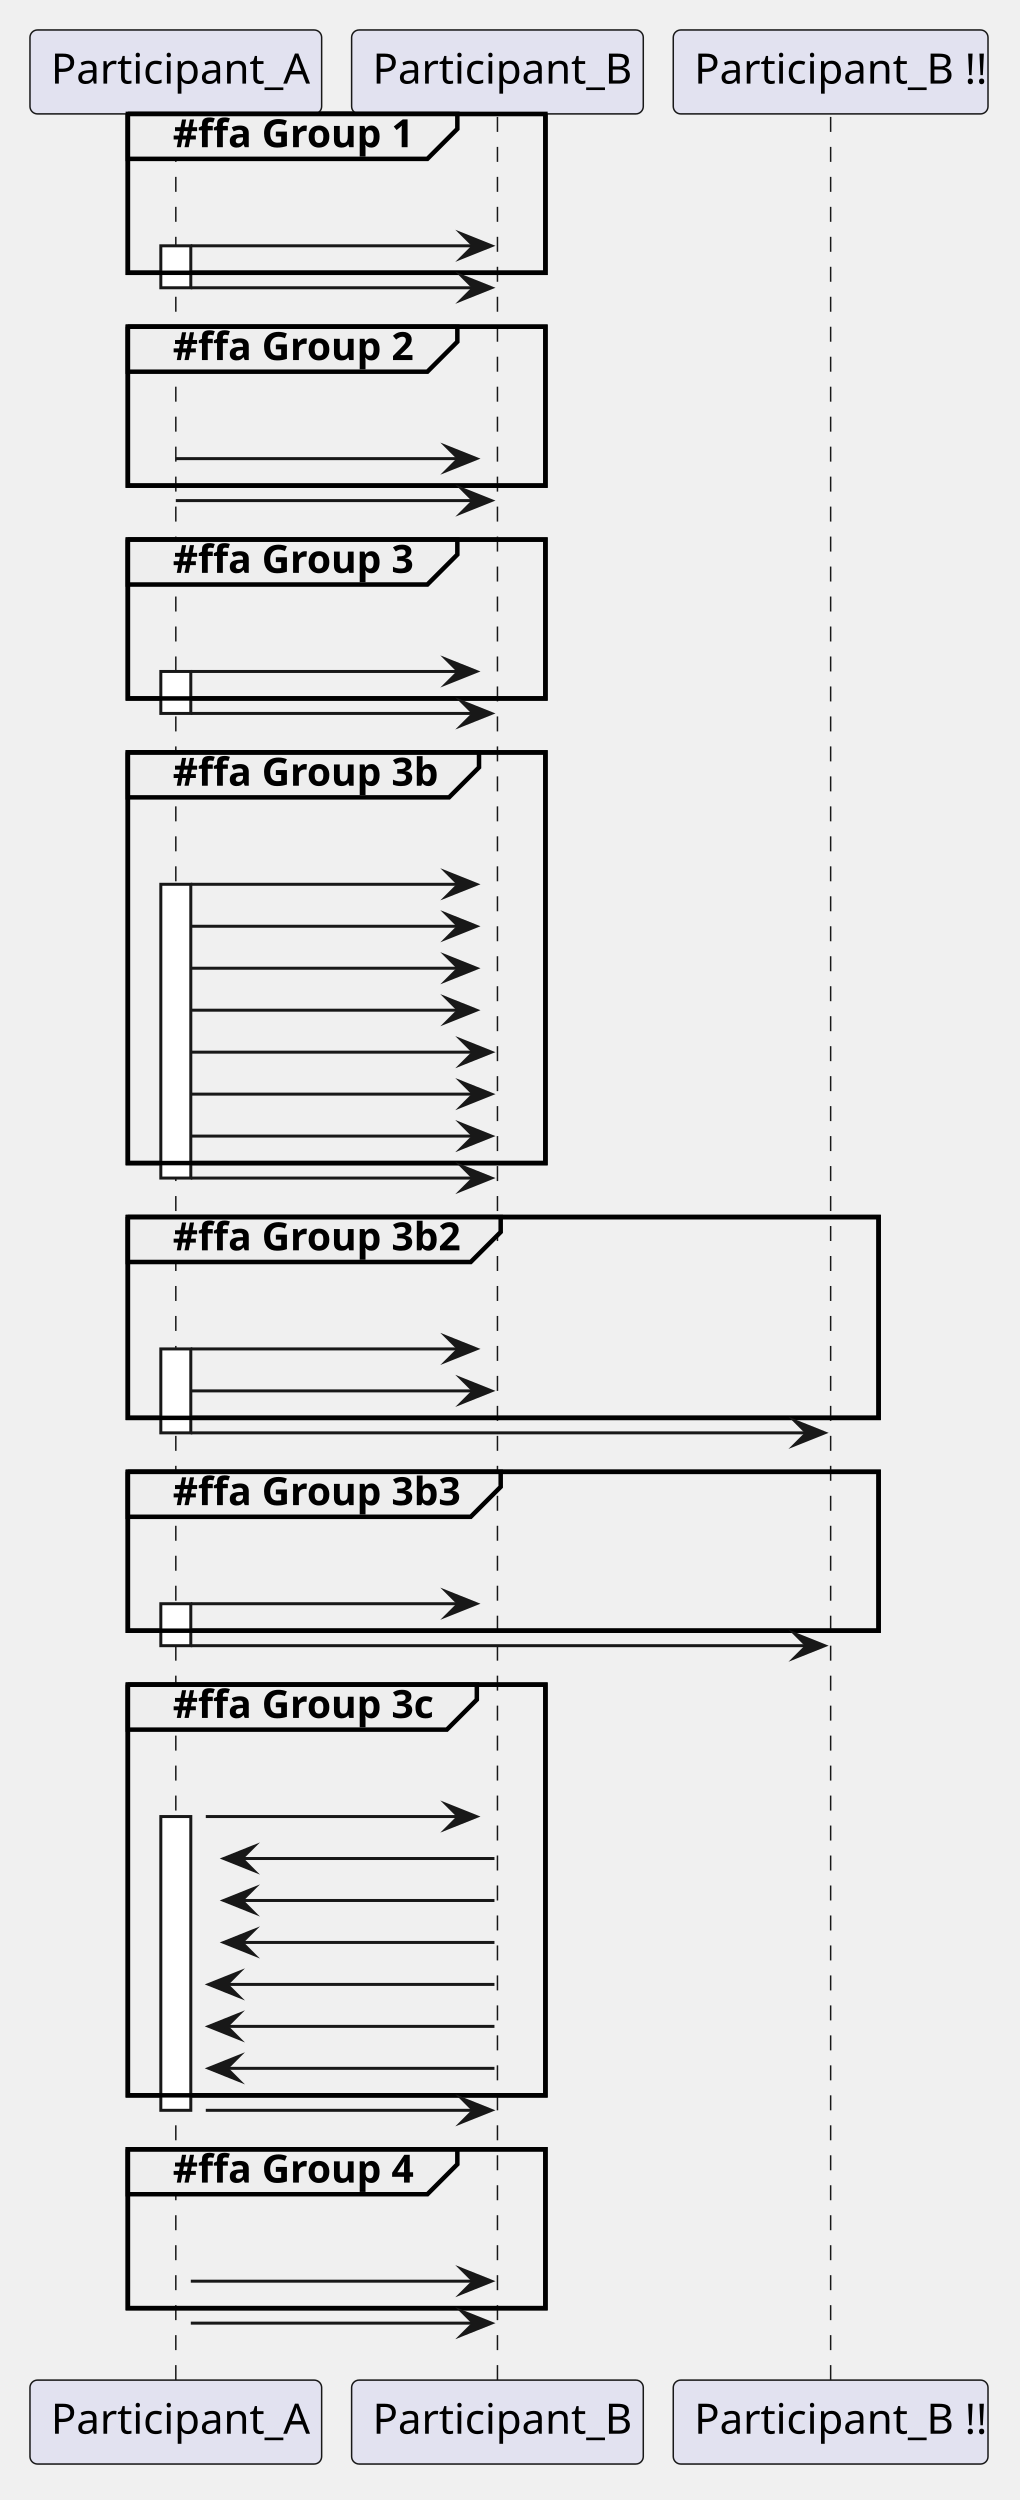
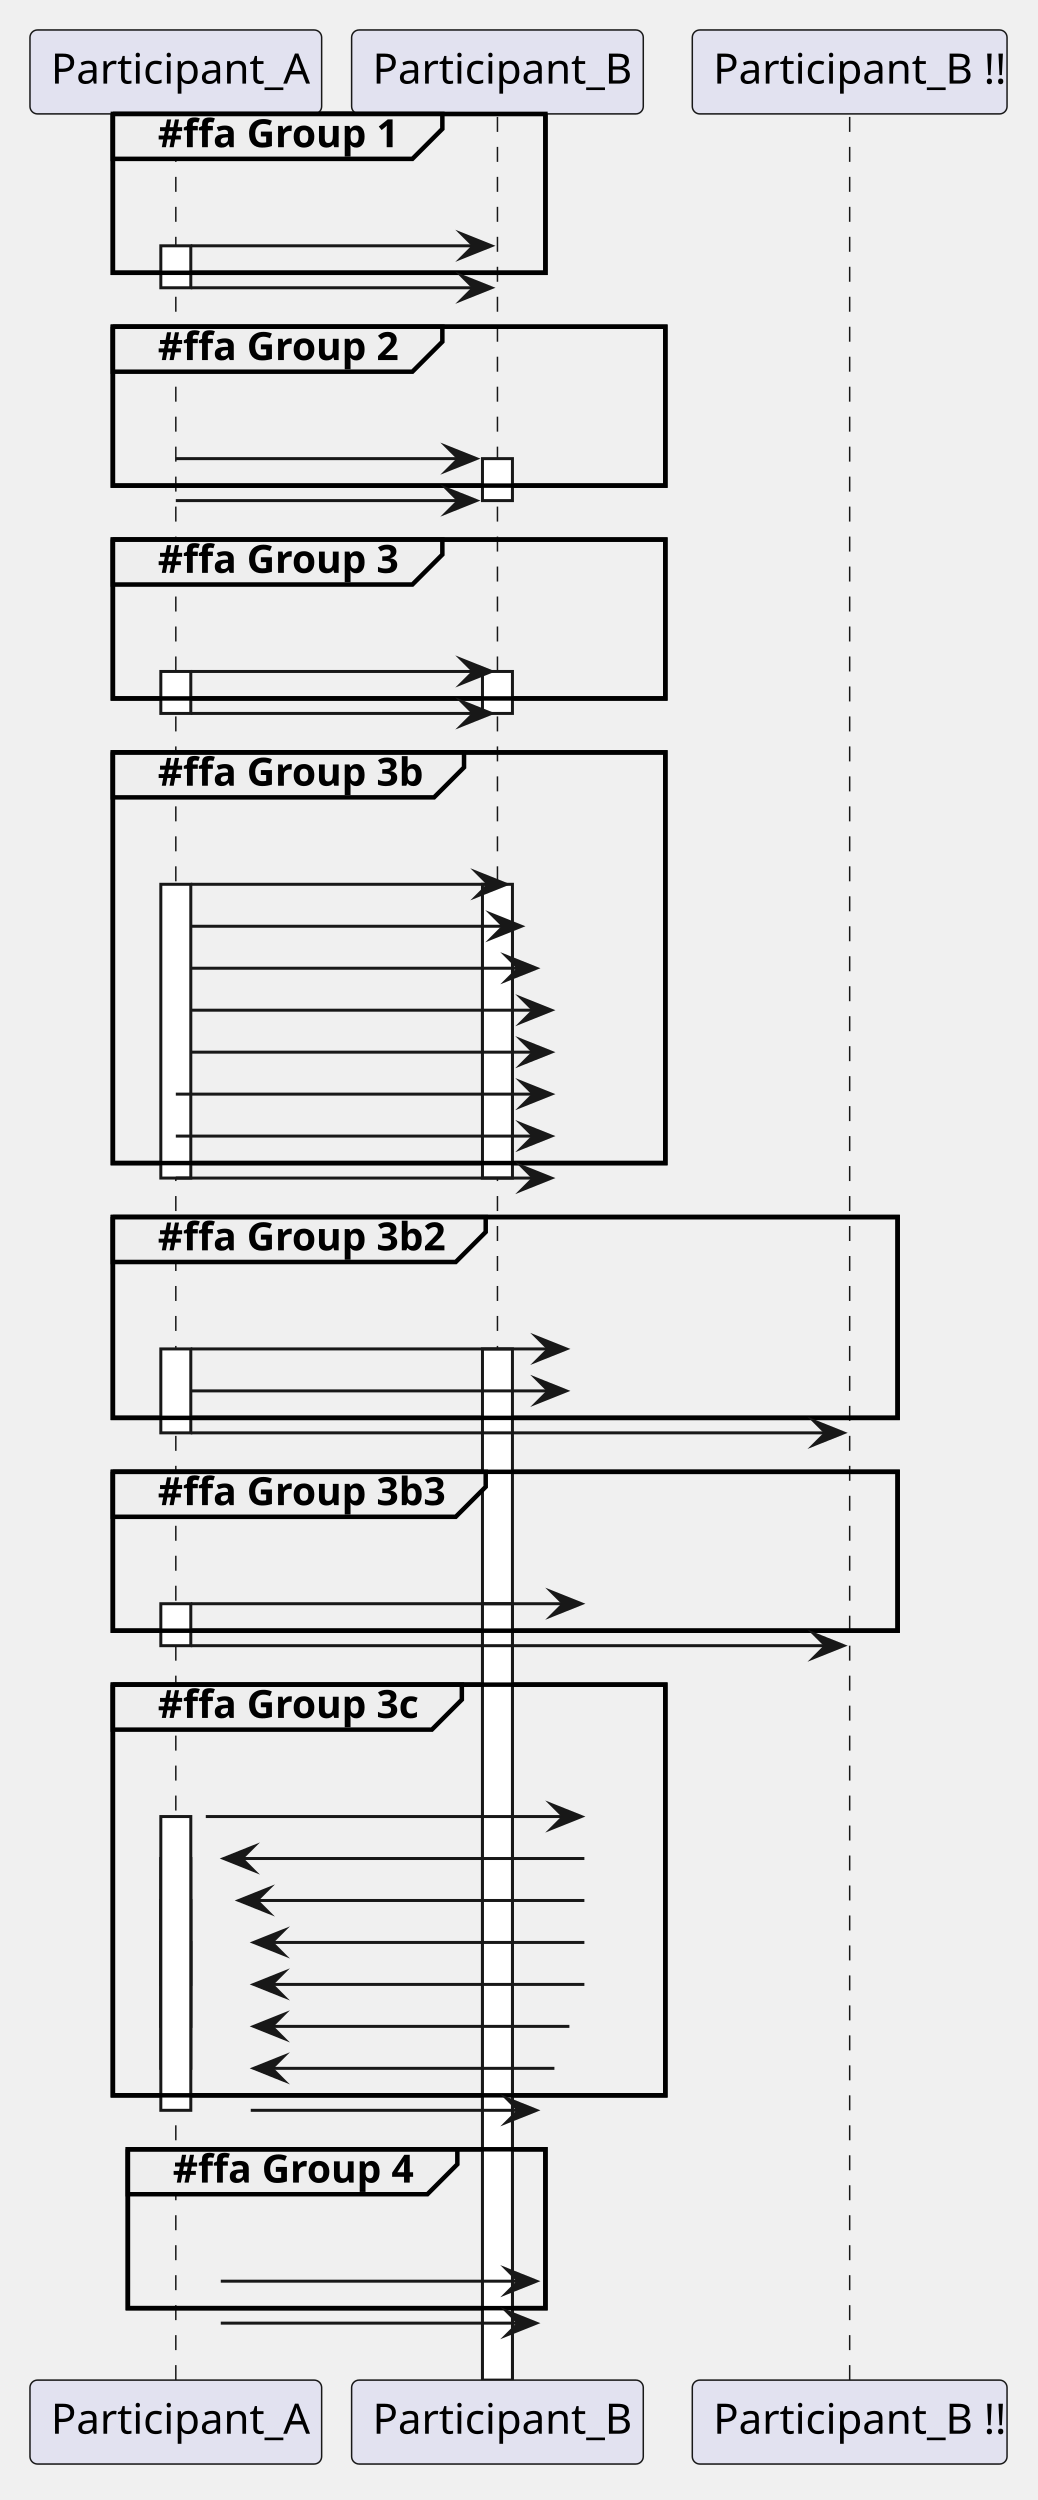
- <svg xmlns="http://www.w3.org/2000/svg" version="1.1" data-diagram-type="SEQUENCE" style="width:340px;height:834px;background:#FFFFFF;" width="340px" height="834px" viewBox="0 0 340 834" zoomAndPan="magnify" preserveAspectRatio="none" contentStyleType="text/css">
+ <svg xmlns="http://www.w3.org/2000/svg" version="1.1" data-diagram-type="SEQUENCE" style="width:346px;height:834px;background:#FFFFFF;" width="346px" height="834px" viewBox="0 0 346 834" zoomAndPan="magnify" preserveAspectRatio="none" contentStyleType="text/css">
  <defs />
  <g font-family="sans-serif" lengthAdjust="spacing">
-     <rect x="42.65" y="38" width="139.3" height="53" fill="none" style="stroke:#000;stroke-width:1.5;" />
-     <rect x="42.65" y="109" width="139.3" height="53" fill="none" style="stroke:#000;stroke-width:1.5;" />
-     <rect x="42.65" y="180" width="139.3" height="53" fill="none" style="stroke:#000;stroke-width:1.5;" />
-     <rect x="42.65" y="251" width="139.3" height="137" fill="none" style="stroke:#000;stroke-width:1.5;" />
-     <rect x="42.65" y="406" width="250.45" height="67" fill="none" style="stroke:#000;stroke-width:1.5;" />
-     <rect x="42.65" y="491" width="250.45" height="53" fill="none" style="stroke:#000;stroke-width:1.5;" />
-     <rect x="42.65" y="562" width="139.3" height="137" fill="none" style="stroke:#000;stroke-width:1.5;" />
+     <rect x="37.65" y="38" width="144.3" height="53" fill="none" style="stroke:#000;stroke-width:1.5;" />
+     <rect x="37.65" y="109" width="184.3" height="53" fill="none" style="stroke:#000;stroke-width:1.5;" />
+     <rect x="37.65" y="180" width="184.3" height="53" fill="none" style="stroke:#000;stroke-width:1.5;" />
+     <rect x="37.65" y="251" width="184.3" height="137" fill="none" style="stroke:#000;stroke-width:1.5;" />
+     <rect x="37.65" y="406" width="261.8" height="67" fill="none" style="stroke:#000;stroke-width:1.5;" />
+     <rect x="37.65" y="491" width="261.8" height="53" fill="none" style="stroke:#000;stroke-width:1.5;" />
+     <rect x="37.65" y="562" width="184.3" height="137" fill="none" style="stroke:#000;stroke-width:1.5;" />
    <rect x="42.65" y="717" width="139.3" height="53" fill="none" style="stroke:#000;stroke-width:1.5;" />
    <g>
      <rect x="55.15" y="39" width="8" height="755" fill="#000" fill-opacity="0" />
      <line x1="58.65" y1="39" x2="58.65" y2="794" style="stroke:#181818;stroke-width:0.5;stroke-dasharray:5,5;" />
    </g>
    <g>
      <rect x="53.65" y="82" width="10" height="14" fill="#FFF" style="stroke:#181818;stroke-width:1;" />
    </g>
    <g>
      <rect x="53.65" y="224" width="10" height="14" fill="#FFF" style="stroke:#181818;stroke-width:1;" />
    </g>
    <g>
      <rect x="53.65" y="295" width="10" height="98" fill="#FFF" style="stroke:#181818;stroke-width:1;" />
    </g>
    <g>
      <rect x="53.65" y="450" width="10" height="28" fill="#FFF" style="stroke:#181818;stroke-width:1;" />
    </g>
    <g>
      <rect x="53.65" y="535" width="10" height="14" fill="#FFF" style="stroke:#181818;stroke-width:1;" />
    </g>
    <g>
+       <rect x="53.65" y="648" width="10" height="14" fill="#FFF" style="stroke:#181818;stroke-width:1;" />
+     </g>
+     <g>
+       <rect x="53.65" y="634" width="10" height="42" fill="#FFF" style="stroke:#181818;stroke-width:1;" />
+     </g>
+     <g>
+       <rect x="53.65" y="620" width="10" height="70" fill="#FFF" style="stroke:#181818;stroke-width:1;" />
+     </g>
+     <g>
      <rect x="53.65" y="606" width="10" height="98" fill="#FFF" style="stroke:#181818;stroke-width:1;" />
    </g>
    <g>
      <rect x="162.45" y="39" width="8" height="755" fill="#000" fill-opacity="0" />
      <line x1="165.95" y1="39" x2="165.95" y2="794" style="stroke:#181818;stroke-width:0.5;stroke-dasharray:5,5;" />
    </g>
    <g>
-       <rect x="273.6" y="39" width="8" height="755" fill="#000" fill-opacity="0" />
-       <line x1="277.1" y1="39" x2="277.1" y2="794" style="stroke:#181818;stroke-width:0.5;stroke-dasharray:5,5;" />
+       <rect x="160.95" y="153" width="10" height="14" fill="#FFF" style="stroke:#181818;stroke-width:1;" />
+     </g>
+     <g>
+       <rect x="160.95" y="224" width="10" height="14" fill="#FFF" style="stroke:#181818;stroke-width:1;" />
+     </g>
+     <g>
+       <rect x="160.95" y="337" width="10" height="14" fill="#FFF" style="stroke:#181818;stroke-width:1;" />
+     </g>
+     <g>
+       <rect x="160.95" y="323" width="10" height="42" fill="#FFF" style="stroke:#181818;stroke-width:1;" />
+     </g>
+     <g>
+       <rect x="160.95" y="309" width="10" height="70" fill="#FFF" style="stroke:#181818;stroke-width:1;" />
+     </g>
+     <g>
+       <rect x="160.95" y="295" width="10" height="98" fill="#FFF" style="stroke:#181818;stroke-width:1;" />
+     </g>
+     <g>
+       <rect x="160.95" y="606" width="10" height="98" fill="#FFF" style="stroke:#181818;stroke-width:1;" />
+     </g>
+     <g>
+       <rect x="160.95" y="450" width="10" height="344" fill="#FFF" style="stroke:#181818;stroke-width:1;" />
+     </g>
+     <g>
+       <rect x="160.95" y="535" width="10" height="259" fill="#FFF" style="stroke:#181818;stroke-width:1;" />
+     </g>
+     <g>
+       <rect x="279.95" y="39" width="8" height="755" fill="#000" fill-opacity="0" />
+       <line x1="283.45" y1="39" x2="283.45" y2="794" style="stroke:#181818;stroke-width:0.5;stroke-dasharray:5,5;" />
    </g>
    <rect x="10" y="10" width="97.3" height="28" fill="#E2E2F0" rx="2.5" ry="2.5" style="stroke:#181818;stroke-width:0.5;" />
    <text x="17" y="27.889" fill="#000" font-size="14" textLength="83.3">Participant_A</text>
    <rect x="117.3" y="10" width="97.3" height="28" fill="#E2E2F0" rx="2.5" ry="2.5" style="stroke:#181818;stroke-width:0.5;" />
    <text x="124.3" y="27.889" fill="#000" font-size="14" textLength="83.3">Participant_B</text>
-     <rect x="224.6" y="10" width="105" height="28" fill="#E2E2F0" rx="2.5" ry="2.5" style="stroke:#181818;stroke-width:0.5;" />
-     <text x="231.6" y="27.889" fill="#000" font-size="14" textLength="91">Participant_B !!</text>
+     <rect x="230.95" y="10" width="105" height="28" fill="#E2E2F0" rx="2.5" ry="2.5" style="stroke:#181818;stroke-width:0.5;" />
+     <text x="237.95" y="27.889" fill="#000" font-size="14" textLength="91">Participant_B !!</text>
    <rect x="10" y="794" width="97.3" height="28" fill="#E2E2F0" rx="2.5" ry="2.5" style="stroke:#181818;stroke-width:0.5;" />
    <text x="17" y="811.889" fill="#000" font-size="14" textLength="83.3">Participant_A</text>
    <rect x="117.3" y="794" width="97.3" height="28" fill="#E2E2F0" rx="2.5" ry="2.5" style="stroke:#181818;stroke-width:0.5;" />
    <text x="124.3" y="811.889" fill="#000" font-size="14" textLength="83.3">Participant_B</text>
-     <rect x="224.6" y="794" width="105" height="28" fill="#E2E2F0" rx="2.5" ry="2.5" style="stroke:#181818;stroke-width:0.5;" />
-     <text x="231.6" y="811.889" fill="#000" font-size="14" textLength="91">Participant_B !!</text>
-     <path d="M42.65,38 L152.569,38 L152.569,43 L142.569,53 L42.65,53 L42.65,38" fill="#EEE" style="stroke:#000;stroke-width:1.5;" />
-     <rect x="42.65" y="38" width="139.3" height="53" fill="none" style="stroke:#000;stroke-width:1.5;" />
-     <text x="57.65" y="49.111" fill="#000" font-size="13" textLength="64.919" font-weight="700">#ffa Group 1</text>
+     <rect x="230.95" y="794" width="105" height="28" fill="#E2E2F0" rx="2.5" ry="2.5" style="stroke:#181818;stroke-width:0.5;" />
+     <text x="237.95" y="811.889" fill="#000" font-size="14" textLength="91">Participant_B !!</text>
+     <path d="M37.65,38 L147.569,38 L147.569,43 L137.569,53 L37.65,53 L37.65,38" fill="#EEE" style="stroke:#000;stroke-width:1.5;" />
+     <rect x="37.65" y="38" width="144.3" height="53" fill="none" style="stroke:#000;stroke-width:1.5;" />
+     <text x="52.65" y="49.111" fill="#000" font-size="13" textLength="64.919" font-weight="700">#ffa Group 1</text>
    <polygon points="153.95,78,163.95,82,153.95,86,157.95,82" fill="#181818" style="stroke:#181818;stroke-width:1;stroke-linejoin:miter;stroke-miterlimit:10;" />
    <line x1="63.65" y1="82" x2="159.95" y2="82" style="stroke:#181818;stroke-width:1;" />
    <polygon points="153.95,92,163.95,96,153.95,100,157.95,96" fill="#181818" style="stroke:#181818;stroke-width:1;stroke-linejoin:miter;stroke-miterlimit:10;" />
    <line x1="63.65" y1="96" x2="159.95" y2="96" style="stroke:#181818;stroke-width:1;" />
-     <path d="M42.65,109 L152.569,109 L152.569,114 L142.569,124 L42.65,124 L42.65,109" fill="#EEE" style="stroke:#000;stroke-width:1.5;" />
-     <rect x="42.65" y="109" width="139.3" height="53" fill="none" style="stroke:#000;stroke-width:1.5;" />
-     <text x="57.65" y="120.111" fill="#000" font-size="13" textLength="64.919" font-weight="700">#ffa Group 2</text>
+     <path d="M37.65,109 L147.569,109 L147.569,114 L137.569,124 L37.65,124 L37.65,109" fill="#EEE" style="stroke:#000;stroke-width:1.5;" />
+     <rect x="37.65" y="109" width="184.3" height="53" fill="none" style="stroke:#000;stroke-width:1.5;" />
+     <text x="52.65" y="120.111" fill="#000" font-size="13" textLength="64.919" font-weight="700">#ffa Group 2</text>
    <polygon points="148.95,149,158.95,153,148.95,157,152.95,153" fill="#181818" style="stroke:#181818;stroke-width:1;stroke-linejoin:miter;stroke-miterlimit:10;" />
    <line x1="58.65" y1="153" x2="154.95" y2="153" style="stroke:#181818;stroke-width:1;" />
-     <polygon points="153.95,163,163.95,167,153.95,171,157.95,167" fill="#181818" style="stroke:#181818;stroke-width:1;stroke-linejoin:miter;stroke-miterlimit:10;" />
-     <line x1="58.65" y1="167" x2="159.95" y2="167" style="stroke:#181818;stroke-width:1;" />
-     <path d="M42.65,180 L152.569,180 L152.569,185 L142.569,195 L42.65,195 L42.65,180" fill="#EEE" style="stroke:#000;stroke-width:1.5;" />
-     <rect x="42.65" y="180" width="139.3" height="53" fill="none" style="stroke:#000;stroke-width:1.5;" />
-     <text x="57.65" y="191.111" fill="#000" font-size="13" textLength="64.919" font-weight="700">#ffa Group 3</text>
-     <polygon points="148.95,220,158.95,224,148.95,228,152.95,224" fill="#181818" style="stroke:#181818;stroke-width:1;stroke-linejoin:miter;stroke-miterlimit:10;" />
-     <line x1="63.65" y1="224" x2="154.95" y2="224" style="stroke:#181818;stroke-width:1;" />
+     <polygon points="148.95,163,158.95,167,148.95,171,152.95,167" fill="#181818" style="stroke:#181818;stroke-width:1;stroke-linejoin:miter;stroke-miterlimit:10;" />
+     <line x1="58.65" y1="167" x2="154.95" y2="167" style="stroke:#181818;stroke-width:1;" />
+     <path d="M37.65,180 L147.569,180 L147.569,185 L137.569,195 L37.65,195 L37.65,180" fill="#EEE" style="stroke:#000;stroke-width:1.5;" />
+     <rect x="37.65" y="180" width="184.3" height="53" fill="none" style="stroke:#000;stroke-width:1.5;" />
+     <text x="52.65" y="191.111" fill="#000" font-size="13" textLength="64.919" font-weight="700">#ffa Group 3</text>
+     <polygon points="153.95,220,163.95,224,153.95,228,157.95,224" fill="#181818" style="stroke:#181818;stroke-width:1;stroke-linejoin:miter;stroke-miterlimit:10;" />
+     <line x1="63.65" y1="224" x2="159.95" y2="224" style="stroke:#181818;stroke-width:1;" />
    <polygon points="153.95,234,163.95,238,153.95,242,157.95,238" fill="#181818" style="stroke:#181818;stroke-width:1;stroke-linejoin:miter;stroke-miterlimit:10;" />
    <line x1="63.65" y1="238" x2="159.95" y2="238" style="stroke:#181818;stroke-width:1;" />
-     <path d="M42.65,251 L159.8,251 L159.8,256 L149.8,266 L42.65,266 L42.65,251" fill="#EEE" style="stroke:#000;stroke-width:1.5;" />
-     <rect x="42.65" y="251" width="139.3" height="137" fill="none" style="stroke:#000;stroke-width:1.5;" />
-     <text x="57.65" y="262.111" fill="#000" font-size="13" textLength="72.15" font-weight="700">#ffa Group 3b</text>
-     <polygon points="148.95,291,158.95,295,148.95,299,152.95,295" fill="#181818" style="stroke:#181818;stroke-width:1;stroke-linejoin:miter;stroke-miterlimit:10;" />
-     <line x1="63.65" y1="295" x2="154.95" y2="295" style="stroke:#181818;stroke-width:1;" />
-     <polygon points="148.95,305,158.95,309,148.95,313,152.95,309" fill="#181818" style="stroke:#181818;stroke-width:1;stroke-linejoin:miter;stroke-miterlimit:10;" />
-     <line x1="63.65" y1="309" x2="154.95" y2="309" style="stroke:#181818;stroke-width:1;" />
-     <polygon points="148.95,319,158.95,323,148.95,327,152.95,323" fill="#181818" style="stroke:#181818;stroke-width:1;stroke-linejoin:miter;stroke-miterlimit:10;" />
-     <line x1="63.65" y1="323" x2="154.95" y2="323" style="stroke:#181818;stroke-width:1;" />
-     <polygon points="148.95,333,158.95,337,148.95,341,152.95,337" fill="#181818" style="stroke:#181818;stroke-width:1;stroke-linejoin:miter;stroke-miterlimit:10;" />
-     <line x1="63.65" y1="337" x2="154.95" y2="337" style="stroke:#181818;stroke-width:1;" />
-     <polygon points="153.95,347,163.95,351,153.95,355,157.95,351" fill="#181818" style="stroke:#181818;stroke-width:1;stroke-linejoin:miter;stroke-miterlimit:10;" />
-     <line x1="63.65" y1="351" x2="159.95" y2="351" style="stroke:#181818;stroke-width:1;" />
-     <polygon points="153.95,361,163.95,365,153.95,369,157.95,365" fill="#181818" style="stroke:#181818;stroke-width:1;stroke-linejoin:miter;stroke-miterlimit:10;" />
-     <line x1="63.65" y1="365" x2="159.95" y2="365" style="stroke:#181818;stroke-width:1;" />
-     <polygon points="153.95,375,163.95,379,153.95,383,157.95,379" fill="#181818" style="stroke:#181818;stroke-width:1;stroke-linejoin:miter;stroke-miterlimit:10;" />
-     <line x1="63.65" y1="379" x2="159.95" y2="379" style="stroke:#181818;stroke-width:1;" />
-     <polygon points="153.95,389,163.95,393,153.95,397,157.95,393" fill="#181818" style="stroke:#181818;stroke-width:1;stroke-linejoin:miter;stroke-miterlimit:10;" />
-     <line x1="63.65" y1="393" x2="159.95" y2="393" style="stroke:#181818;stroke-width:1;" />
-     <path d="M42.65,406 L167.031,406 L167.031,411 L157.031,421 L42.65,421 L42.65,406" fill="#EEE" style="stroke:#000;stroke-width:1.5;" />
-     <rect x="42.65" y="406" width="250.45" height="67" fill="none" style="stroke:#000;stroke-width:1.5;" />
-     <text x="57.65" y="417.111" fill="#000" font-size="13" textLength="79.381" font-weight="700">#ffa Group 3b2</text>
-     <polygon points="148.95,446,158.95,450,148.95,454,152.95,450" fill="#181818" style="stroke:#181818;stroke-width:1;stroke-linejoin:miter;stroke-miterlimit:10;" />
-     <line x1="63.65" y1="450" x2="154.95" y2="450" style="stroke:#181818;stroke-width:1;" />
-     <polygon points="153.95,460,163.95,464,153.95,468,157.95,464" fill="#181818" style="stroke:#181818;stroke-width:1;stroke-linejoin:miter;stroke-miterlimit:10;" />
-     <line x1="63.65" y1="464" x2="159.95" y2="464" style="stroke:#181818;stroke-width:1;" />
-     <polygon points="265.1,474,275.1,478,265.1,482,269.1,478" fill="#181818" style="stroke:#181818;stroke-width:1;stroke-linejoin:miter;stroke-miterlimit:10;" />
-     <line x1="63.65" y1="478" x2="271.1" y2="478" style="stroke:#181818;stroke-width:1;" />
-     <path d="M42.65,491 L167.031,491 L167.031,496 L157.031,506 L42.65,506 L42.65,491" fill="#EEE" style="stroke:#000;stroke-width:1.5;" />
-     <rect x="42.65" y="491" width="250.45" height="53" fill="none" style="stroke:#000;stroke-width:1.5;" />
-     <text x="57.65" y="502.111" fill="#000" font-size="13" textLength="79.381" font-weight="700">#ffa Group 3b3</text>
-     <polygon points="148.95,531,158.95,535,148.95,539,152.95,535" fill="#181818" style="stroke:#181818;stroke-width:1;stroke-linejoin:miter;stroke-miterlimit:10;" />
-     <line x1="63.65" y1="535" x2="154.95" y2="535" style="stroke:#181818;stroke-width:1;" />
-     <polygon points="265.1,545,275.1,549,265.1,553,269.1,549" fill="#181818" style="stroke:#181818;stroke-width:1;stroke-linejoin:miter;stroke-miterlimit:10;" />
-     <line x1="63.65" y1="549" x2="271.1" y2="549" style="stroke:#181818;stroke-width:1;" />
-     <path d="M42.65,562 L159.069,562 L159.069,567 L149.069,577 L42.65,577 L42.65,562" fill="#EEE" style="stroke:#000;stroke-width:1.5;" />
-     <rect x="42.65" y="562" width="139.3" height="137" fill="none" style="stroke:#000;stroke-width:1.5;" />
-     <text x="57.65" y="573.111" fill="#000" font-size="13" textLength="71.419" font-weight="700">#ffa Group 3c</text>
-     <polygon points="148.95,602,158.95,606,148.95,610,152.95,606" fill="#181818" style="stroke:#181818;stroke-width:1;stroke-linejoin:miter;stroke-miterlimit:10;" />
-     <line x1="68.65" y1="606" x2="154.95" y2="606" style="stroke:#181818;stroke-width:1;" />
+     <path d="M37.65,251 L154.8,251 L154.8,256 L144.8,266 L37.65,266 L37.65,251" fill="#EEE" style="stroke:#000;stroke-width:1.5;" />
+     <rect x="37.65" y="251" width="184.3" height="137" fill="none" style="stroke:#000;stroke-width:1.5;" />
+     <text x="52.65" y="262.111" fill="#000" font-size="13" textLength="72.15" font-weight="700">#ffa Group 3b</text>
+     <polygon points="158.95,291,168.95,295,158.95,299,162.95,295" fill="#181818" style="stroke:#181818;stroke-width:1;stroke-linejoin:miter;stroke-miterlimit:10;" />
+     <line x1="63.65" y1="295" x2="164.95" y2="295" style="stroke:#181818;stroke-width:1;" />
+     <polygon points="163.95,305,173.95,309,163.95,313,167.95,309" fill="#181818" style="stroke:#181818;stroke-width:1;stroke-linejoin:miter;stroke-miterlimit:10;" />
+     <line x1="63.65" y1="309" x2="169.95" y2="309" style="stroke:#181818;stroke-width:1;" />
+     <polygon points="168.95,319,178.95,323,168.95,327,172.95,323" fill="#181818" style="stroke:#181818;stroke-width:1;stroke-linejoin:miter;stroke-miterlimit:10;" />
+     <line x1="63.65" y1="323" x2="174.95" y2="323" style="stroke:#181818;stroke-width:1;" />
+     <polygon points="173.95,333,183.95,337,173.95,341,177.95,337" fill="#181818" style="stroke:#181818;stroke-width:1;stroke-linejoin:miter;stroke-miterlimit:10;" />
+     <line x1="63.65" y1="337" x2="179.95" y2="337" style="stroke:#181818;stroke-width:1;" />
+     <polygon points="173.95,347,183.95,351,173.95,355,177.95,351" fill="#181818" style="stroke:#181818;stroke-width:1;stroke-linejoin:miter;stroke-miterlimit:10;" />
+     <line x1="63.65" y1="351" x2="179.95" y2="351" style="stroke:#181818;stroke-width:1;" />
+     <polygon points="173.95,361,183.95,365,173.95,369,177.95,365" fill="#181818" style="stroke:#181818;stroke-width:1;stroke-linejoin:miter;stroke-miterlimit:10;" />
+     <line x1="58.65" y1="365" x2="179.95" y2="365" style="stroke:#181818;stroke-width:1;" />
+     <polygon points="173.95,375,183.95,379,173.95,383,177.95,379" fill="#181818" style="stroke:#181818;stroke-width:1;stroke-linejoin:miter;stroke-miterlimit:10;" />
+     <line x1="58.65" y1="379" x2="179.95" y2="379" style="stroke:#181818;stroke-width:1;" />
+     <polygon points="173.95,389,183.95,393,173.95,397,177.95,393" fill="#181818" style="stroke:#181818;stroke-width:1;stroke-linejoin:miter;stroke-miterlimit:10;" />
+     <line x1="58.65" y1="393" x2="179.95" y2="393" style="stroke:#181818;stroke-width:1;" />
+     <path d="M37.65,406 L162.031,406 L162.031,411 L152.031,421 L37.65,421 L37.65,406" fill="#EEE" style="stroke:#000;stroke-width:1.5;" />
+     <rect x="37.65" y="406" width="261.8" height="67" fill="none" style="stroke:#000;stroke-width:1.5;" />
+     <text x="52.65" y="417.111" fill="#000" font-size="13" textLength="79.381" font-weight="700">#ffa Group 3b2</text>
+     <polygon points="178.95,446,188.95,450,178.95,454,182.95,450" fill="#181818" style="stroke:#181818;stroke-width:1;stroke-linejoin:miter;stroke-miterlimit:10;" />
+     <line x1="63.65" y1="450" x2="184.95" y2="450" style="stroke:#181818;stroke-width:1;" />
+     <polygon points="178.95,460,188.95,464,178.95,468,182.95,464" fill="#181818" style="stroke:#181818;stroke-width:1;stroke-linejoin:miter;stroke-miterlimit:10;" />
+     <line x1="63.65" y1="464" x2="184.95" y2="464" style="stroke:#181818;stroke-width:1;" />
+     <polygon points="271.45,474,281.45,478,271.45,482,275.45,478" fill="#181818" style="stroke:#181818;stroke-width:1;stroke-linejoin:miter;stroke-miterlimit:10;" />
+     <line x1="63.65" y1="478" x2="277.45" y2="478" style="stroke:#181818;stroke-width:1;" />
+     <path d="M37.65,491 L162.031,491 L162.031,496 L152.031,506 L37.65,506 L37.65,491" fill="#EEE" style="stroke:#000;stroke-width:1.5;" />
+     <rect x="37.65" y="491" width="261.8" height="53" fill="none" style="stroke:#000;stroke-width:1.5;" />
+     <text x="52.65" y="502.111" fill="#000" font-size="13" textLength="79.381" font-weight="700">#ffa Group 3b3</text>
+     <polygon points="183.95,531,193.95,535,183.95,539,187.95,535" fill="#181818" style="stroke:#181818;stroke-width:1;stroke-linejoin:miter;stroke-miterlimit:10;" />
+     <line x1="63.65" y1="535" x2="189.95" y2="535" style="stroke:#181818;stroke-width:1;" />
+     <polygon points="271.45,545,281.45,549,271.45,553,275.45,549" fill="#181818" style="stroke:#181818;stroke-width:1;stroke-linejoin:miter;stroke-miterlimit:10;" />
+     <line x1="63.65" y1="549" x2="277.45" y2="549" style="stroke:#181818;stroke-width:1;" />
+     <path d="M37.65,562 L154.069,562 L154.069,567 L144.069,577 L37.65,577 L37.65,562" fill="#EEE" style="stroke:#000;stroke-width:1.5;" />
+     <rect x="37.65" y="562" width="184.3" height="137" fill="none" style="stroke:#000;stroke-width:1.5;" />
+     <text x="52.65" y="573.111" fill="#000" font-size="13" textLength="71.419" font-weight="700">#ffa Group 3c</text>
+     <polygon points="183.95,602,193.95,606,183.95,610,187.95,606" fill="#181818" style="stroke:#181818;stroke-width:1;stroke-linejoin:miter;stroke-miterlimit:10;" />
+     <line x1="68.65" y1="606" x2="189.95" y2="606" style="stroke:#181818;stroke-width:1;" />
    <polygon points="84.65,616,74.65,620,84.65,624,80.65,620" fill="#181818" style="stroke:#181818;stroke-width:1;stroke-linejoin:miter;stroke-miterlimit:10;" />
-     <line x1="78.65" y1="620" x2="164.95" y2="620" style="stroke:#181818;stroke-width:1;" />
-     <polygon points="84.65,630,74.65,634,84.65,638,80.65,634" fill="#181818" style="stroke:#181818;stroke-width:1;stroke-linejoin:miter;stroke-miterlimit:10;" />
-     <line x1="78.65" y1="634" x2="164.95" y2="634" style="stroke:#181818;stroke-width:1;" />
-     <polygon points="84.65,644,74.65,648,84.65,652,80.65,648" fill="#181818" style="stroke:#181818;stroke-width:1;stroke-linejoin:miter;stroke-miterlimit:10;" />
-     <line x1="78.65" y1="648" x2="164.95" y2="648" style="stroke:#181818;stroke-width:1;" />
-     <polygon points="79.65,658,69.65,662,79.65,666,75.65,662" fill="#181818" style="stroke:#181818;stroke-width:1;stroke-linejoin:miter;stroke-miterlimit:10;" />
-     <line x1="73.65" y1="662" x2="164.95" y2="662" style="stroke:#181818;stroke-width:1;" />
-     <polygon points="79.65,672,69.65,676,79.65,680,75.65,676" fill="#181818" style="stroke:#181818;stroke-width:1;stroke-linejoin:miter;stroke-miterlimit:10;" />
-     <line x1="73.65" y1="676" x2="164.95" y2="676" style="stroke:#181818;stroke-width:1;" />
-     <polygon points="79.65,686,69.65,690,79.65,694,75.65,690" fill="#181818" style="stroke:#181818;stroke-width:1;stroke-linejoin:miter;stroke-miterlimit:10;" />
-     <line x1="73.65" y1="690" x2="164.95" y2="690" style="stroke:#181818;stroke-width:1;" />
-     <polygon points="153.95,700,163.95,704,153.95,708,157.95,704" fill="#181818" style="stroke:#181818;stroke-width:1;stroke-linejoin:miter;stroke-miterlimit:10;" />
-     <line x1="68.65" y1="704" x2="159.95" y2="704" style="stroke:#181818;stroke-width:1;" />
+     <line x1="78.65" y1="620" x2="194.95" y2="620" style="stroke:#181818;stroke-width:1;" />
+     <polygon points="89.65,630,79.65,634,89.65,638,85.65,634" fill="#181818" style="stroke:#181818;stroke-width:1;stroke-linejoin:miter;stroke-miterlimit:10;" />
+     <line x1="83.65" y1="634" x2="194.95" y2="634" style="stroke:#181818;stroke-width:1;" />
+     <polygon points="94.65,644,84.65,648,94.65,652,90.65,648" fill="#181818" style="stroke:#181818;stroke-width:1;stroke-linejoin:miter;stroke-miterlimit:10;" />
+     <line x1="88.65" y1="648" x2="194.95" y2="648" style="stroke:#181818;stroke-width:1;" />
+     <polygon points="94.65,658,84.65,662,94.65,666,90.65,662" fill="#181818" style="stroke:#181818;stroke-width:1;stroke-linejoin:miter;stroke-miterlimit:10;" />
+     <line x1="88.65" y1="662" x2="194.95" y2="662" style="stroke:#181818;stroke-width:1;" />
+     <polygon points="94.65,672,84.65,676,94.65,680,90.65,676" fill="#181818" style="stroke:#181818;stroke-width:1;stroke-linejoin:miter;stroke-miterlimit:10;" />
+     <line x1="88.65" y1="676" x2="189.95" y2="676" style="stroke:#181818;stroke-width:1;" />
+     <polygon points="94.65,686,84.65,690,94.65,694,90.65,690" fill="#181818" style="stroke:#181818;stroke-width:1;stroke-linejoin:miter;stroke-miterlimit:10;" />
+     <line x1="88.65" y1="690" x2="184.95" y2="690" style="stroke:#181818;stroke-width:1;" />
+     <polygon points="168.95,700,178.95,704,168.95,708,172.95,704" fill="#181818" style="stroke:#181818;stroke-width:1;stroke-linejoin:miter;stroke-miterlimit:10;" />
+     <line x1="83.65" y1="704" x2="174.95" y2="704" style="stroke:#181818;stroke-width:1;" />
    <path d="M42.65,717 L152.569,717 L152.569,722 L142.569,732 L42.65,732 L42.65,717" fill="#EEE" style="stroke:#000;stroke-width:1.5;" />
    <rect x="42.65" y="717" width="139.3" height="53" fill="none" style="stroke:#000;stroke-width:1.5;" />
    <text x="57.65" y="728.111" fill="#000" font-size="13" textLength="64.919" font-weight="700">#ffa Group 4</text>
-     <polygon points="153.95,757,163.95,761,153.95,765,157.95,761" fill="#181818" style="stroke:#181818;stroke-width:1;stroke-linejoin:miter;stroke-miterlimit:10;" />
-     <line x1="63.65" y1="761" x2="159.95" y2="761" style="stroke:#181818;stroke-width:1;" />
-     <polygon points="153.95,771,163.95,775,153.95,779,157.95,775" fill="#181818" style="stroke:#181818;stroke-width:1;stroke-linejoin:miter;stroke-miterlimit:10;" />
-     <line x1="63.65" y1="775" x2="159.95" y2="775" style="stroke:#181818;stroke-width:1;" />
+     <polygon points="168.95,757,178.95,761,168.95,765,172.95,761" fill="#181818" style="stroke:#181818;stroke-width:1;stroke-linejoin:miter;stroke-miterlimit:10;" />
+     <line x1="73.65" y1="761" x2="174.95" y2="761" style="stroke:#181818;stroke-width:1;" />
+     <polygon points="168.95,771,178.95,775,168.95,779,172.95,775" fill="#181818" style="stroke:#181818;stroke-width:1;stroke-linejoin:miter;stroke-miterlimit:10;" />
+     <line x1="73.65" y1="775" x2="174.95" y2="775" style="stroke:#181818;stroke-width:1;" />
  </g>
</svg>
